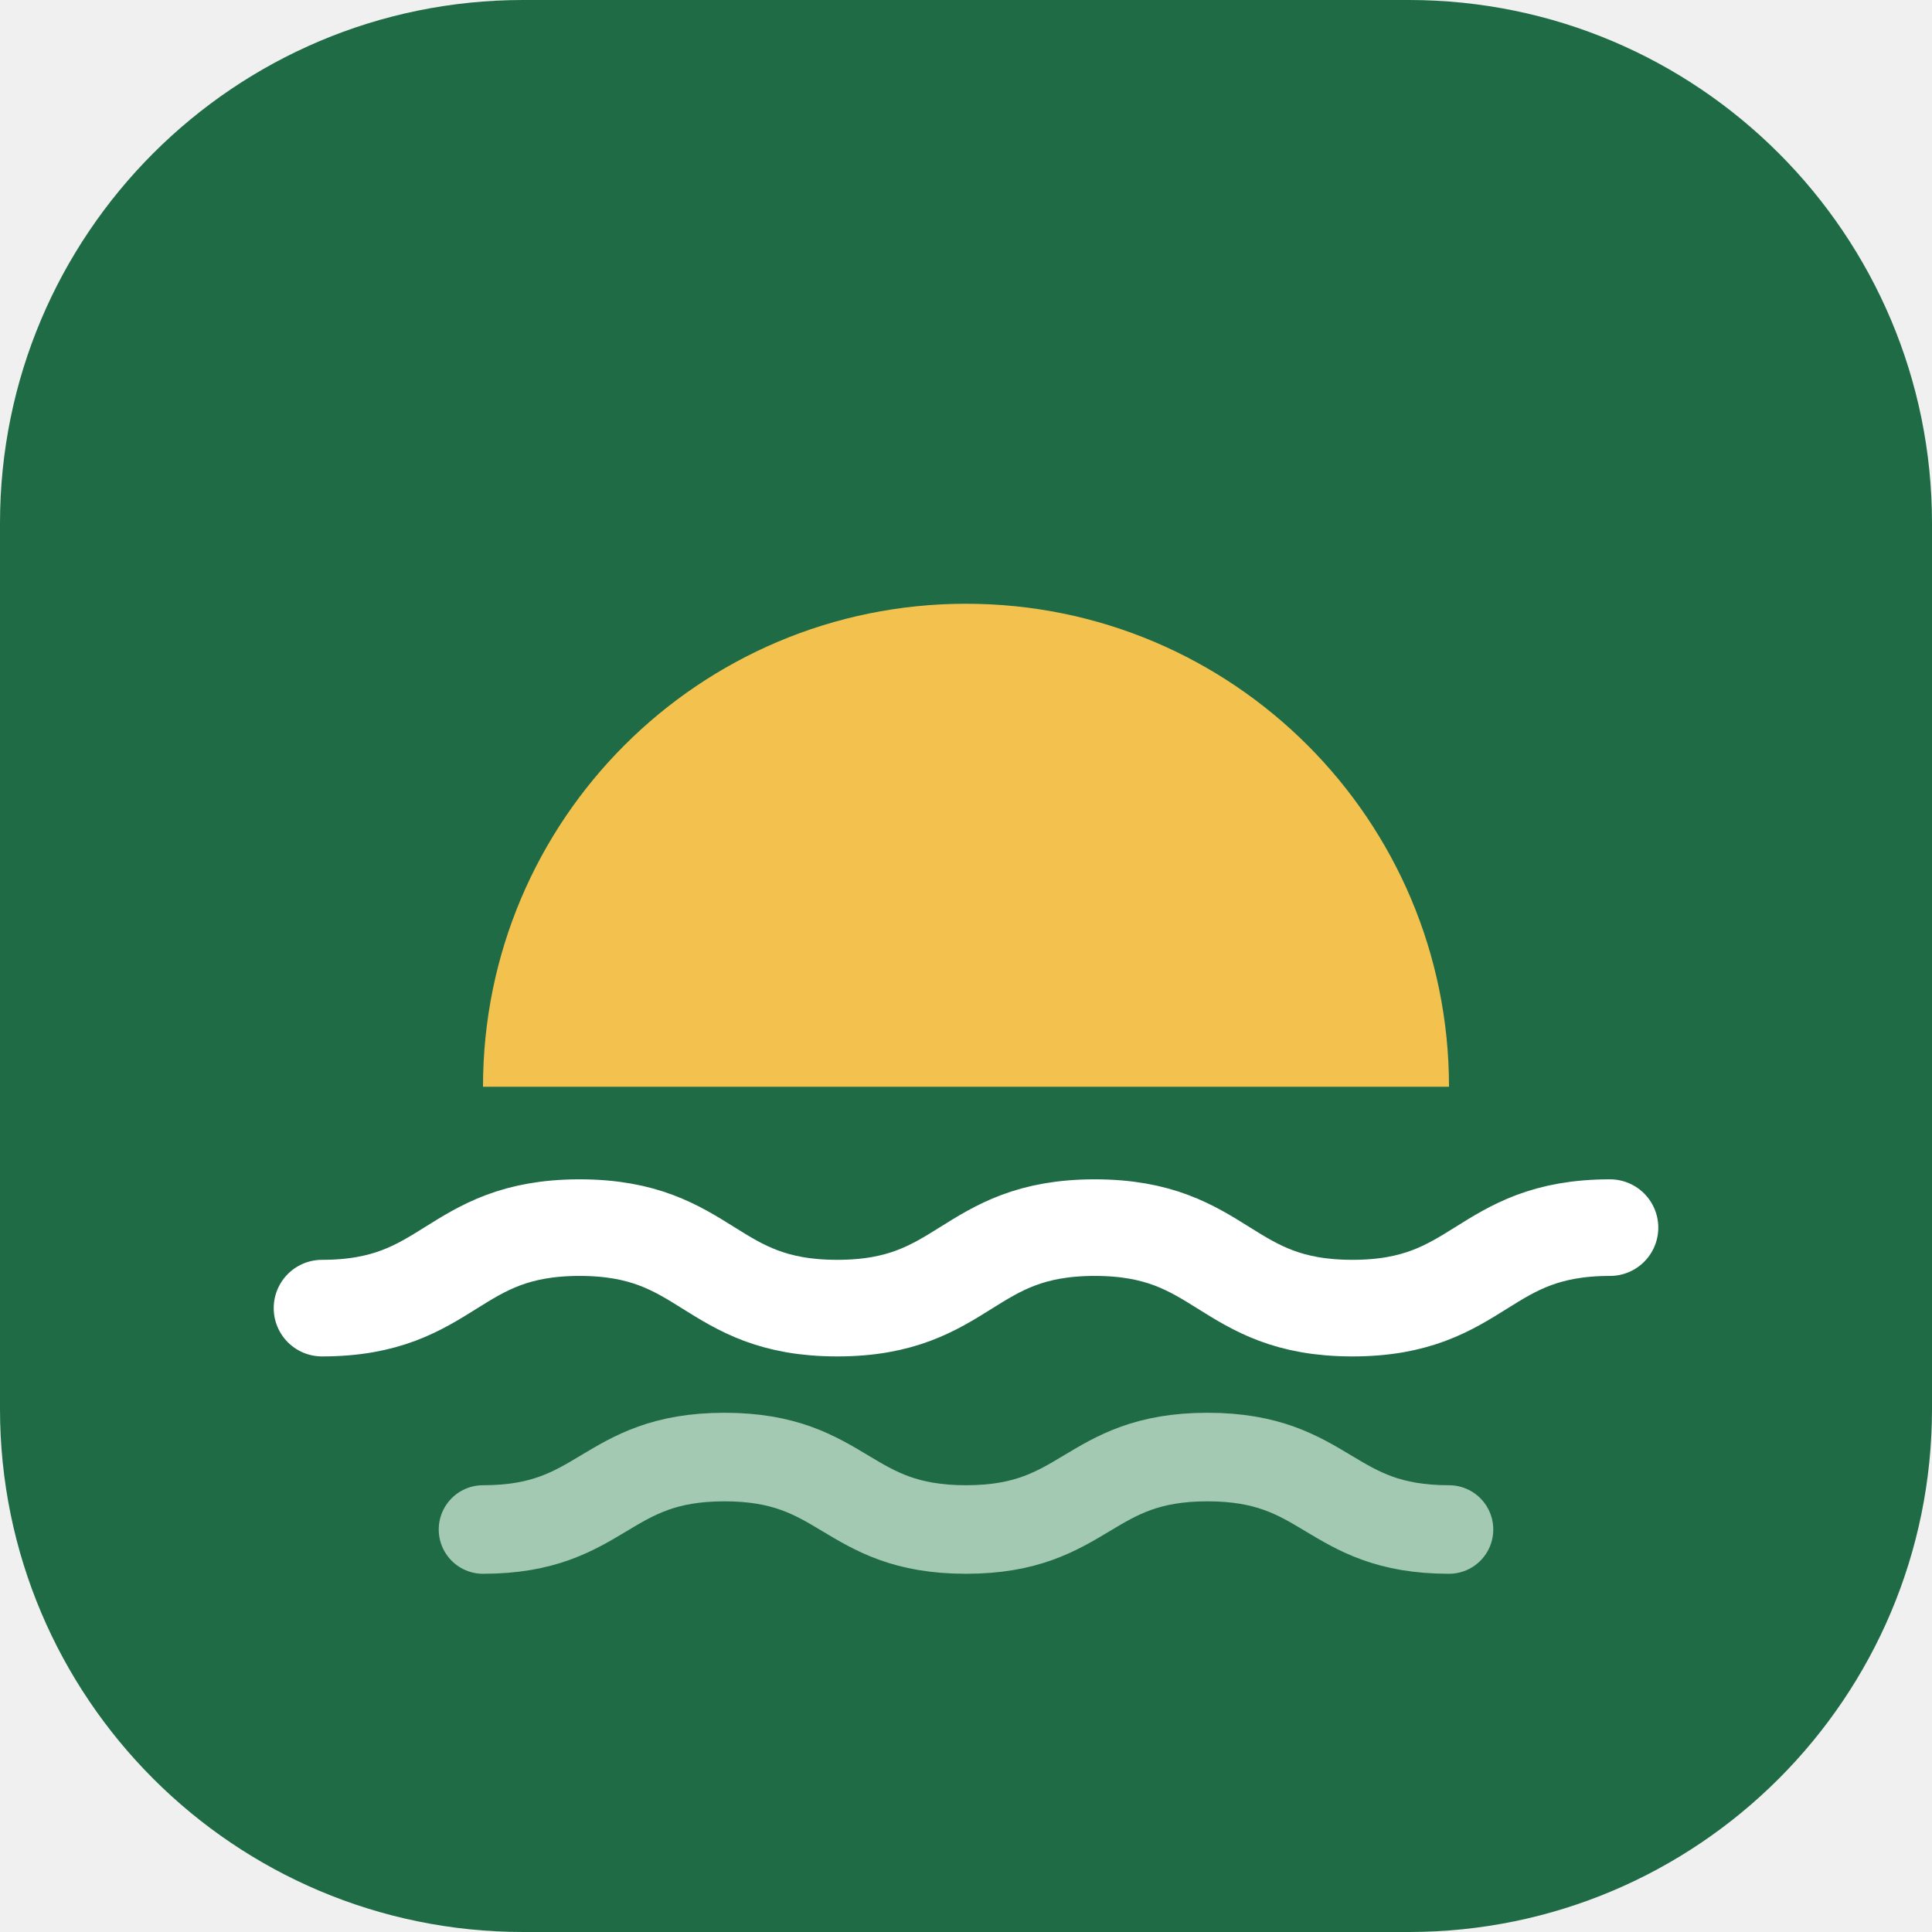
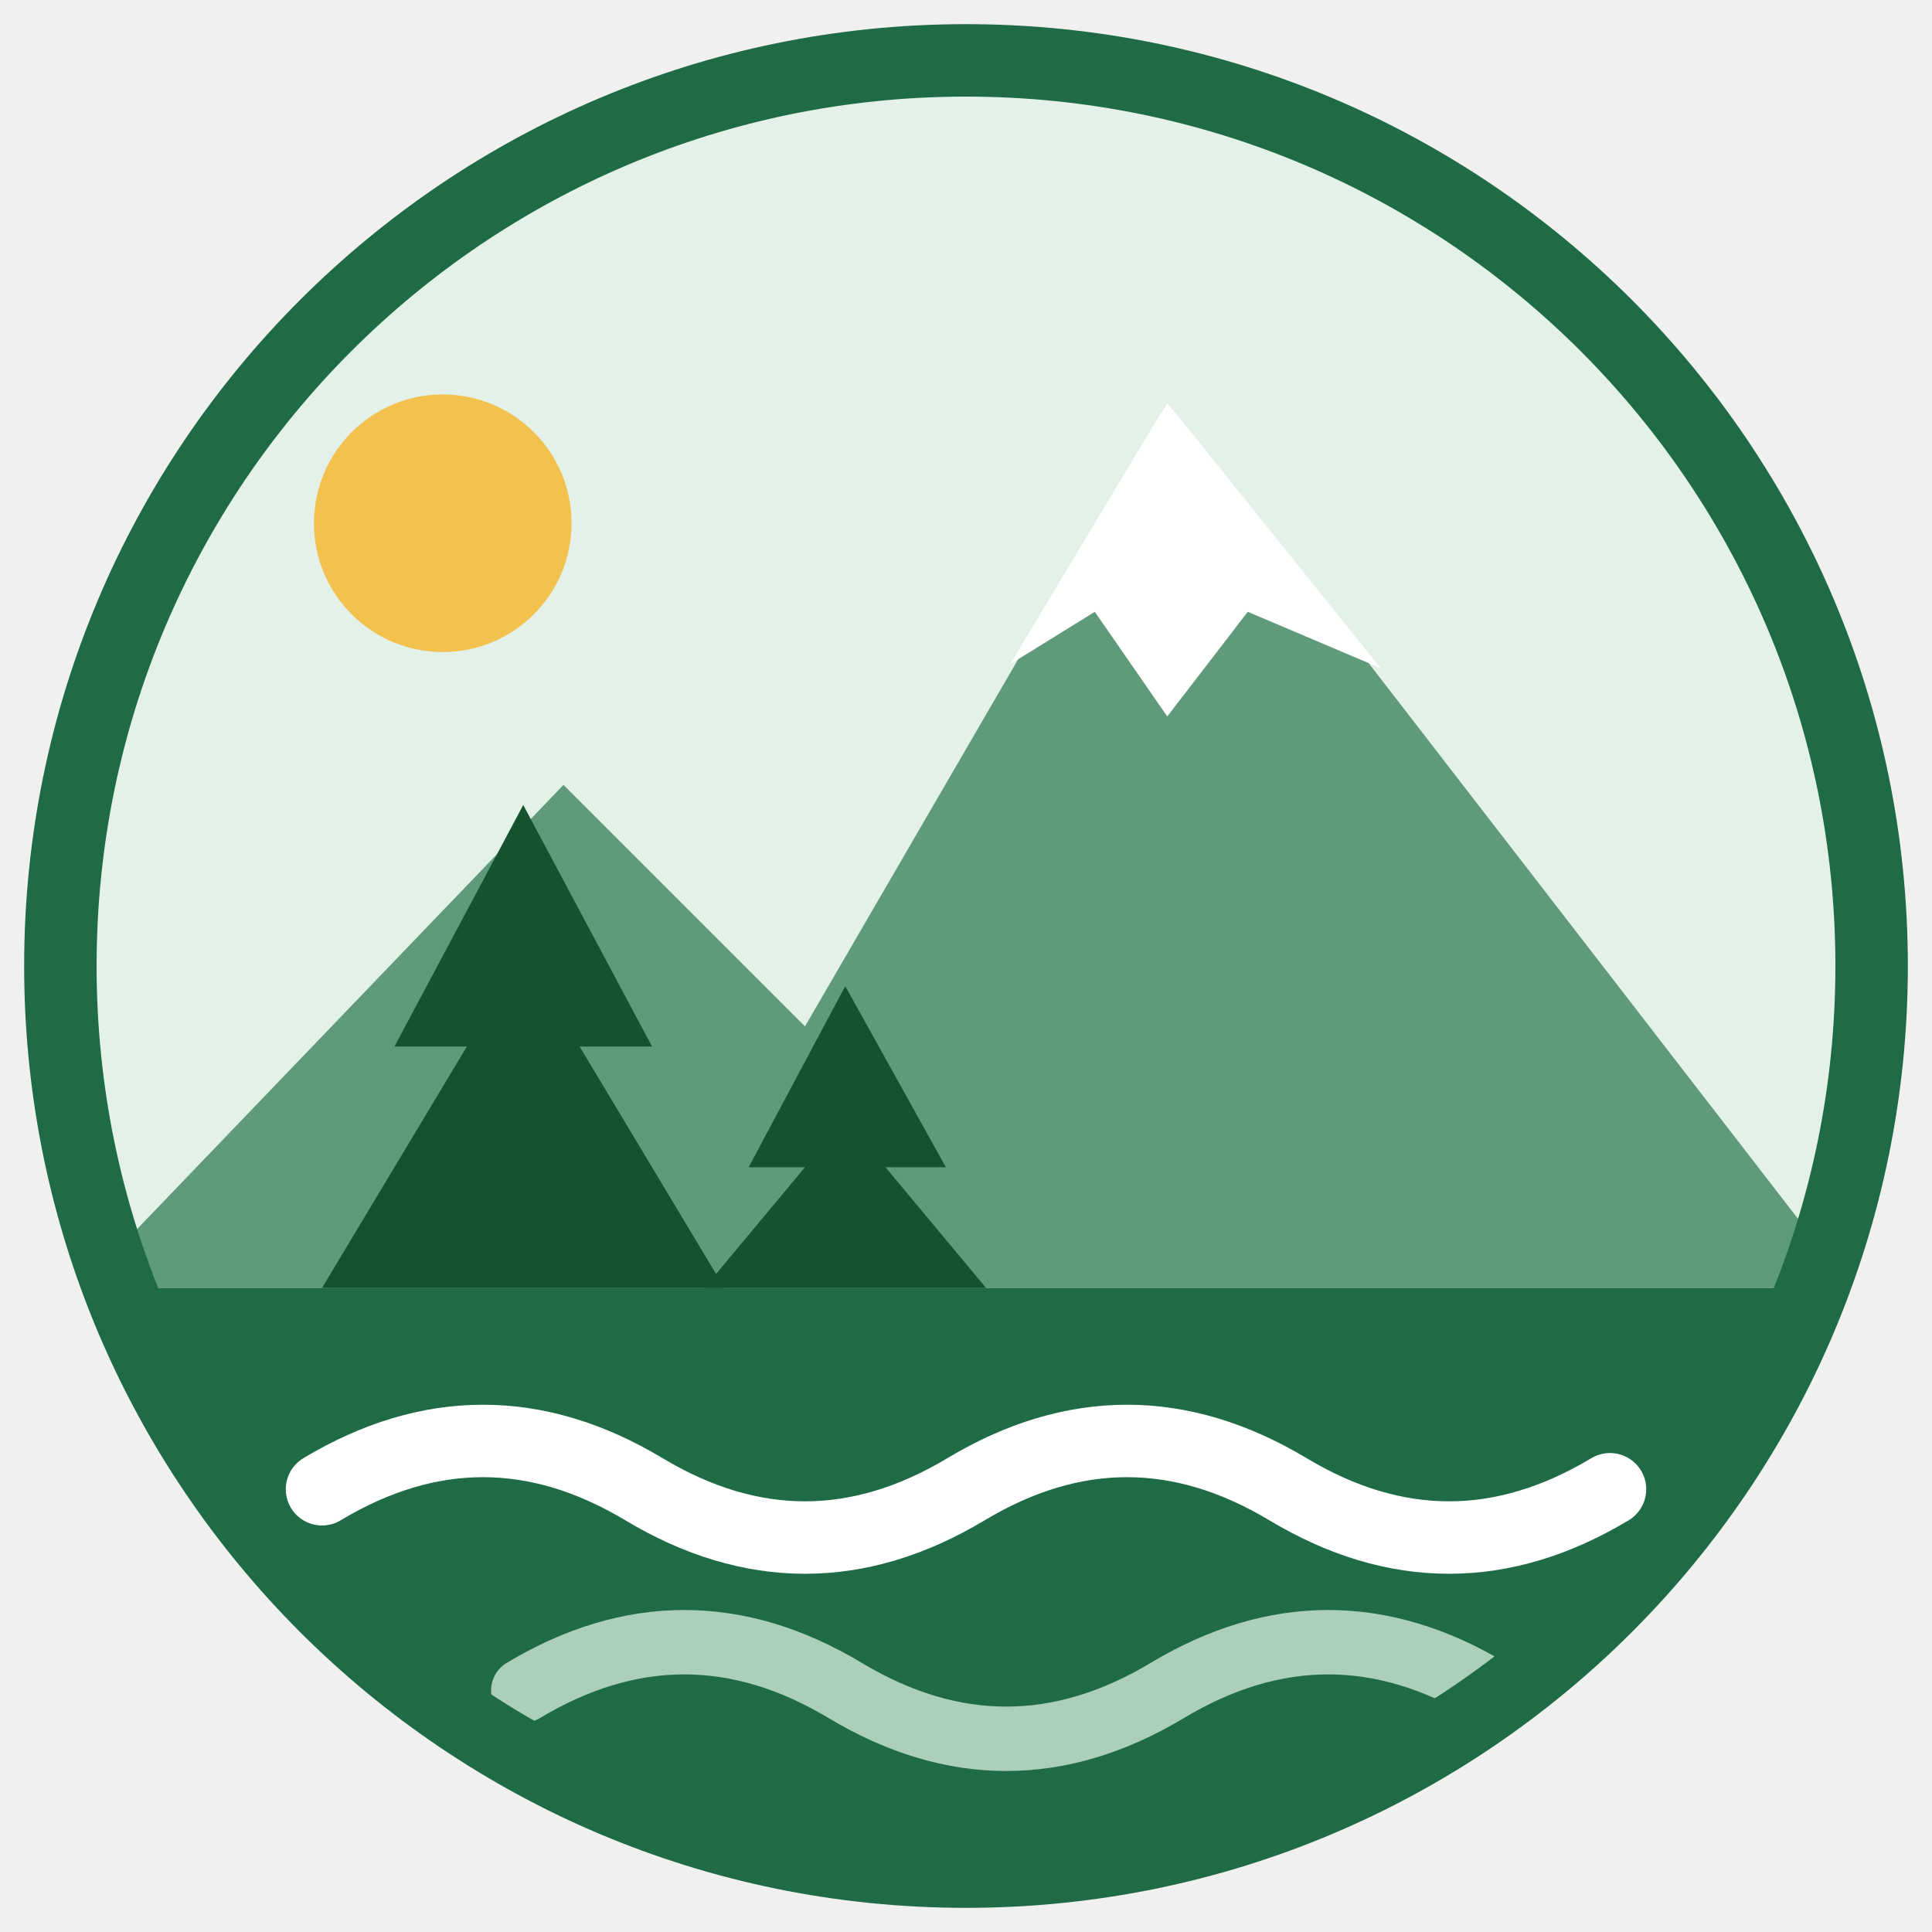
<svg xmlns="http://www.w3.org/2000/svg" viewBox="0 0 48 48">
-   <rect width="48" height="48" rx="13" fill="#1e6b45" />
-   <path d="M12 27a12 12 0 0 1 24 0z" fill="#f2c14e" />
-   <path d="M8 32.5c3.2 0 3.2-2 6.4-2s3.2 2 6.4 2 3.2-2 6.4-2 3.2 2 6.4 2 3.2-2 6.4-2" fill="none" stroke="#fff" stroke-width="2.4" stroke-linecap="round" />
-   <path d="M12 38c3 0 3-1.8 6-1.8s3 1.8 6 1.8 3-1.8 6-1.8 3 1.8 6 1.8" fill="none" stroke="#cfe8d8" stroke-width="2.2" stroke-linecap="round" opacity=".75" />
+   <defs>
+     <clipPath id="fav-clip">
+       <circle cx="24" cy="24" r="22" />
+     </clipPath>
+   </defs>
+   <g clip-path="url(#fav-clip)">
+     <rect width="48" height="48" fill="#e3f1e8" />
+     <circle cx="11" cy="13" r="3.2" fill="#f2c14e" />
+     <path d="M2 32L14 19.5L20 25.5L29 10L46 32Z" fill="#5f9a7a" />
+     <path d="M29 10L25.1 16.5L27.2 15.2L29 17.8L31 15.2L34.3 16.6Z" fill="#fff" />
+     <path d="M13 20L9.8 26H11.6L8 32H18L14.4 26H16.2Z" fill="#15532f" />
+     <path d="M21 24.5L18.6 29H20L17.5 32H24.5L22 29H23.5Z" fill="#15532f" />
+     <rect y="32" width="48" height="16" fill="#1e6b45" />
+     <path d="M8 37q4-2.4 8 0t8 0 8 0 8 0" fill="none" stroke="#fff" stroke-width="1.8" stroke-linecap="round" />
+     <path d="M13 42q4-2.4 8 0t8 0 8 0" fill="none" stroke="#cfe8d8" stroke-width="1.6" stroke-linecap="round" opacity=".8" />
+   </g>
+   <circle cx="24" cy="24" r="22.5" fill="none" stroke="#1e6b45" stroke-width="1.8" />
</svg>
